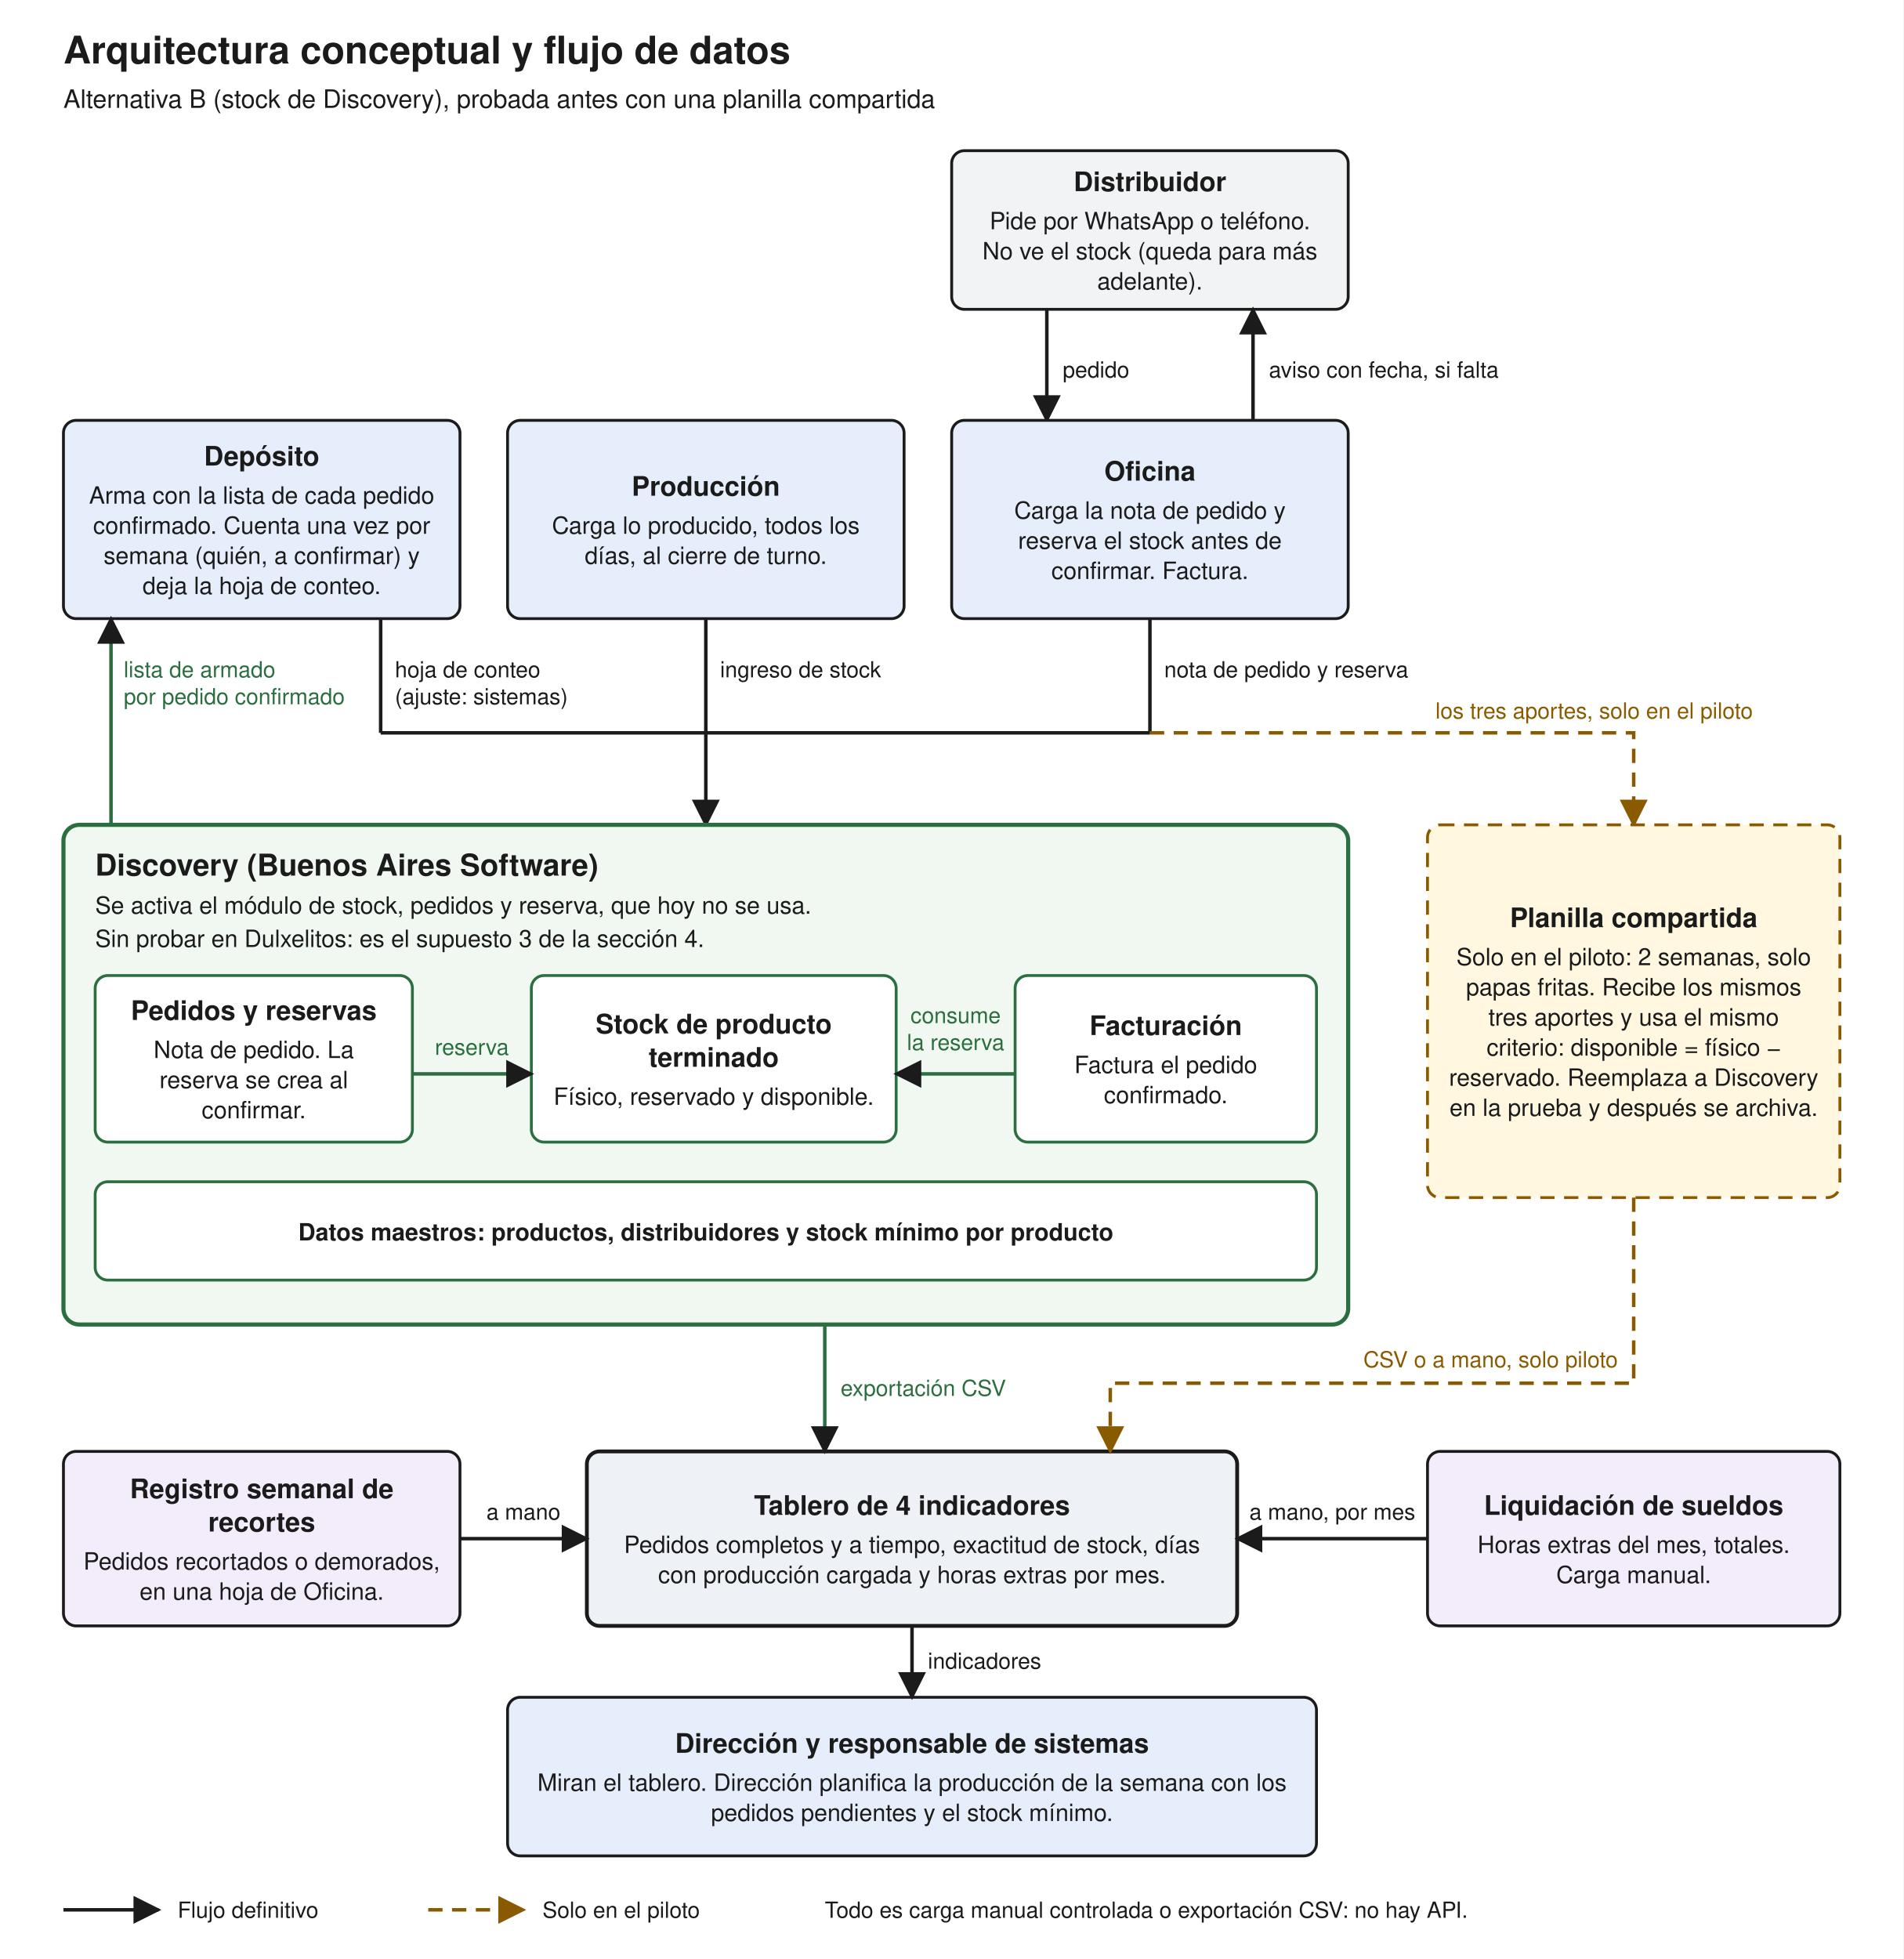
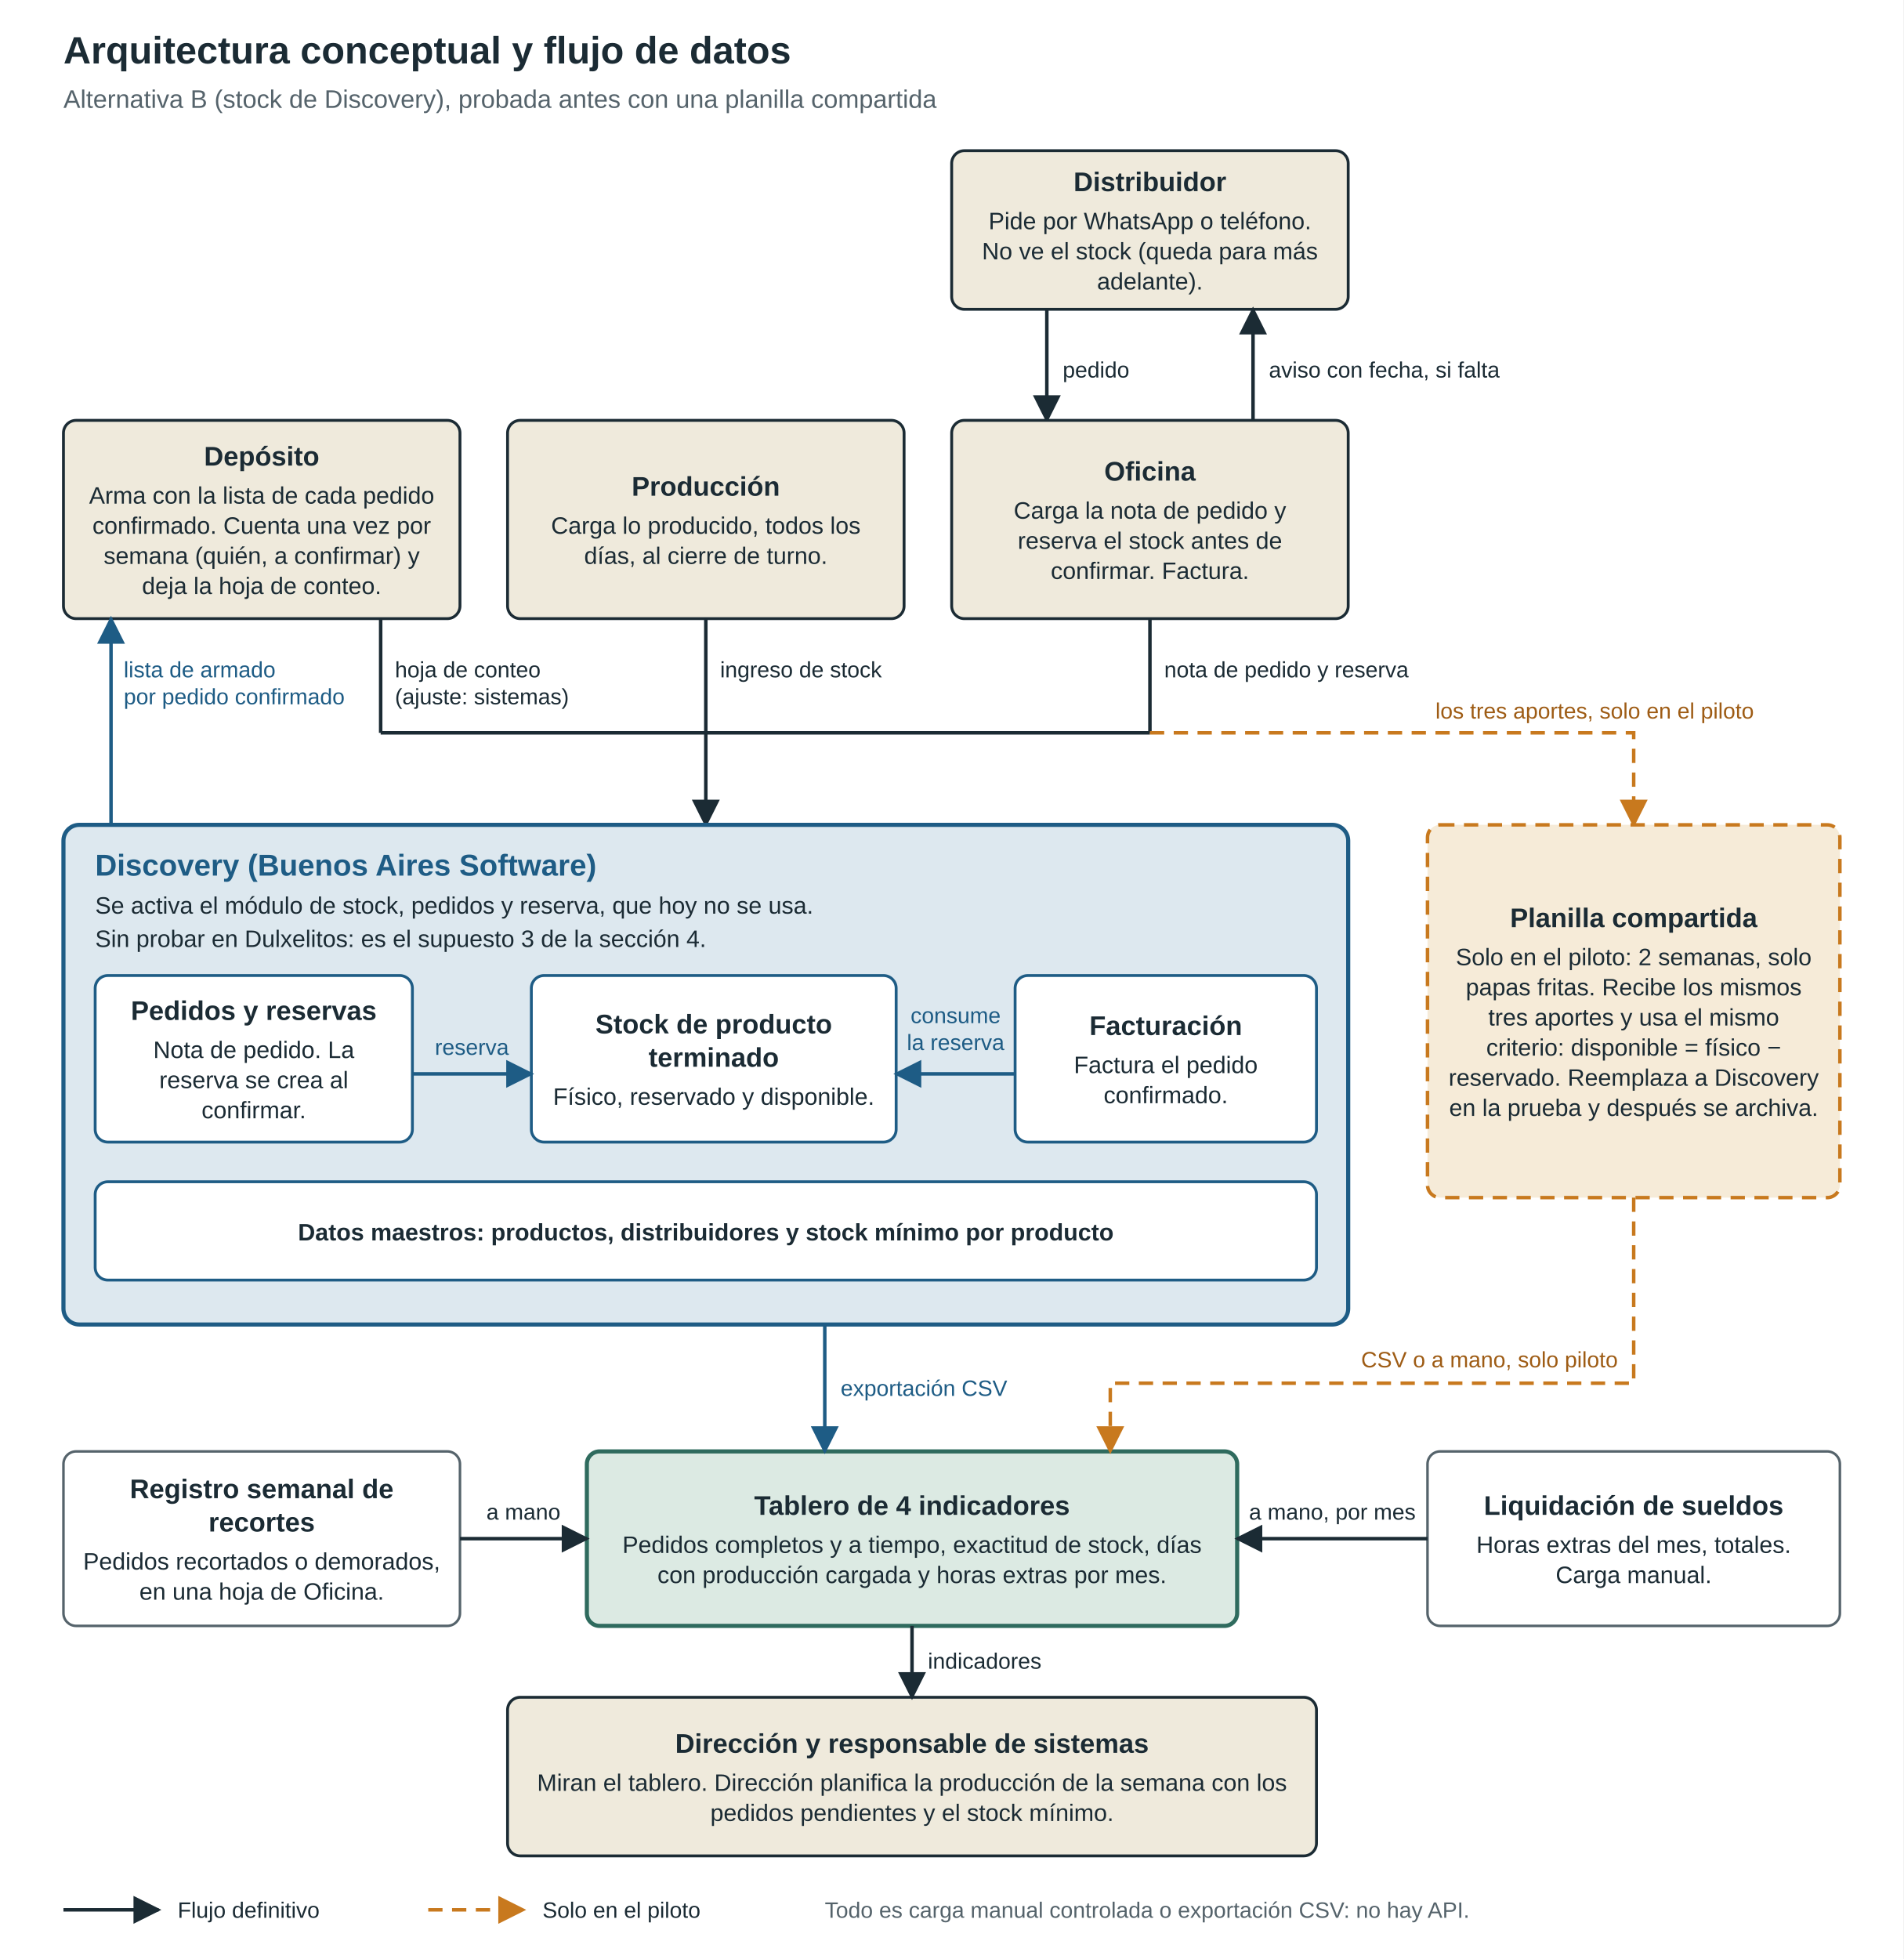
- <svg xmlns="http://www.w3.org/2000/svg" width="1200" height="1235" viewBox="0 0 1200 1235" font-family="Helvetica Neue, Helvetica, Arial, sans-serif">
+ <svg xmlns="http://www.w3.org/2000/svg" width="1200" height="1235" viewBox="0 0 1200 1235" font-family="Arial, Helvetica, sans-serif">
  <defs>
    <marker id="punta" viewBox="0 0 10 10" refX="9" refY="5" markerWidth="8" markerHeight="8" orient="auto">
-       <path d="M0,0 L10,5 L0,10 z" fill="#1b1b1b" />
+       <path d="M0,0 L10,5 L0,10 z" fill="#1B2B34" />
    </marker>
    <marker id="punta-p" viewBox="0 0 10 10" refX="9" refY="5" markerWidth="8" markerHeight="8" orient="auto">
-       <path d="M0,0 L10,5 L0,10 z" fill="#8a5a00" />
+       <path d="M0,0 L10,5 L0,10 z" fill="#C8791E" />
+     </marker>
+     <marker id="punta-a" viewBox="0 0 10 10" refX="9" refY="5" markerWidth="8" markerHeight="8" orient="auto">
+       <path d="M0,0 L10,5 L0,10 z" fill="#1E5C85" />
    </marker>
  </defs>
  <rect x="0" y="0" width="1200" height="1235" fill="#fff" />
-   <text x="40" y="40" font-size="24" text-anchor="start" fill="#1b1b1b" font-weight="bold">Arquitectura conceptual y flujo de datos</text>
-   <text x="40" y="68" font-size="16" text-anchor="start" fill="#1b1b1b">Alternativa B (stock de Discovery), probada antes con una planilla compartida</text>
-   <rect x="600" y="95" width="250" height="100" rx="8" fill="#f1f3f5" stroke="#1b1b1b" stroke-width="1.8" />
-   <text x="725" y="120.5" font-size="17" text-anchor="middle" fill="#1b1b1b" font-weight="bold">Distribuidor</text>
-   <text x="725" y="144.5" font-size="15" text-anchor="middle" fill="#1b1b1b">Pide por WhatsApp o teléfono.</text>
-   <text x="725" y="163.5" font-size="15" text-anchor="middle" fill="#1b1b1b">No ve el stock (queda para más</text>
-   <text x="725" y="182.5" font-size="15" text-anchor="middle" fill="#1b1b1b">adelante).</text>
-   <polyline points="660,195 660,265" fill="none" stroke="#1b1b1b" stroke-width="2.2" marker-end="url(#punta)" />
-   <text x="670" y="238" font-size="14" text-anchor="start" fill="#1b1b1b">pedido</text>
-   <polyline points="790,265 790,195" fill="none" stroke="#1b1b1b" stroke-width="2.2" marker-end="url(#punta)" />
-   <text x="800" y="238" font-size="14" text-anchor="start" fill="#1b1b1b">aviso con fecha, si falta</text>
-   <rect x="40" y="265" width="250" height="125" rx="8" fill="#e6eefb" stroke="#1b1b1b" stroke-width="1.8" />
-   <text x="165" y="293.5" font-size="17" text-anchor="middle" fill="#1b1b1b" font-weight="bold">Depósito</text>
-   <text x="165" y="317.5" font-size="15" text-anchor="middle" fill="#1b1b1b">Arma con la lista de cada pedido</text>
-   <text x="165" y="336.5" font-size="15" text-anchor="middle" fill="#1b1b1b">confirmado. Cuenta una vez por</text>
-   <text x="165" y="355.5" font-size="15" text-anchor="middle" fill="#1b1b1b">semana (quién, a confirmar) y</text>
-   <text x="165" y="374.5" font-size="15" text-anchor="middle" fill="#1b1b1b">deja la hoja de conteo.</text>
-   <rect x="320" y="265" width="250" height="125" rx="8" fill="#e6eefb" stroke="#1b1b1b" stroke-width="1.8" />
-   <text x="445" y="312.5" font-size="17" text-anchor="middle" fill="#1b1b1b" font-weight="bold">Producción</text>
-   <text x="445" y="336.5" font-size="15" text-anchor="middle" fill="#1b1b1b">Carga lo producido, todos los</text>
-   <text x="445" y="355.5" font-size="15" text-anchor="middle" fill="#1b1b1b">días, al cierre de turno.</text>
-   <rect x="600" y="265" width="250" height="125" rx="8" fill="#e6eefb" stroke="#1b1b1b" stroke-width="1.8" />
-   <text x="725" y="303" font-size="17" text-anchor="middle" fill="#1b1b1b" font-weight="bold">Oficina</text>
-   <text x="725" y="327" font-size="15" text-anchor="middle" fill="#1b1b1b">Carga la nota de pedido y</text>
-   <text x="725" y="346" font-size="15" text-anchor="middle" fill="#1b1b1b">reserva el stock antes de</text>
-   <text x="725" y="365" font-size="15" text-anchor="middle" fill="#1b1b1b">confirmar. Factura.</text>
-   <polyline points="70,520 70,390" fill="none" stroke="#2b6e3f" stroke-width="2.2" marker-end="url(#punta)" />
-   <text x="78" y="427" font-size="14" text-anchor="start" fill="#2b6e3f">lista de armado</text>
-   <text x="78" y="444" font-size="14" text-anchor="start" fill="#2b6e3f">por pedido confirmado</text>
-   <polyline points="240,390 240,462" fill="none" stroke="#1b1b1b" stroke-width="2.2" />
-   <text x="249" y="427" font-size="14" text-anchor="start" fill="#1b1b1b">hoja de conteo</text>
-   <polyline points="445,390 445,462" fill="none" stroke="#1b1b1b" stroke-width="2.2" />
-   <text x="454" y="427" font-size="14" text-anchor="start" fill="#1b1b1b">ingreso de stock</text>
-   <polyline points="725,390 725,462" fill="none" stroke="#1b1b1b" stroke-width="2.2" />
-   <text x="734" y="427" font-size="14" text-anchor="start" fill="#1b1b1b">nota de pedido y reserva</text>
-   <text x="249" y="444" font-size="14" text-anchor="start" fill="#1b1b1b">(ajuste: sistemas)</text>
-   <polyline points="240,462 725,462" fill="none" stroke="#1b1b1b" stroke-width="2.2" />
-   <polyline points="725,462 1030,462 1030,520" fill="none" stroke="#8a5a00" stroke-width="2.2" stroke-dasharray="9 6" marker-end="url(#punta-p)" />
-   <text x="905" y="453" font-size="14" text-anchor="start" fill="#8a5a00">los tres aportes, solo en el piloto</text>
-   <polyline points="445,462 445,520" fill="none" stroke="#1b1b1b" stroke-width="2.2" marker-end="url(#punta)" />
-   <rect x="40" y="520" width="810" height="315" rx="10" fill="#f1f8f2" stroke="#2b6e3f" stroke-width="2.6" />
-   <text x="445" y="684" font-size="17" text-anchor="middle" fill="#1b1b1b" font-weight="bold" />
-   <text x="60" y="552" font-size="19" text-anchor="start" fill="#1b1b1b" font-weight="bold">Discovery (Buenos Aires Software)</text>
-   <text x="60" y="576" font-size="15" text-anchor="start" fill="#1b1b1b">Se activa el módulo de stock, pedidos y reserva, que hoy no se usa.</text>
-   <text x="60" y="597" font-size="15" text-anchor="start" fill="#1b1b1b">Sin probar en Dulxelitos: es el supuesto 3 de la sección 4.</text>
-   <rect x="60" y="615" width="200" height="105" rx="8" fill="#fff" stroke="#2b6e3f" stroke-width="1.8" />
-   <text x="160" y="643" font-size="17" text-anchor="middle" fill="#1b1b1b" font-weight="bold">Pedidos y reservas</text>
-   <text x="160" y="667" font-size="15" text-anchor="middle" fill="#1b1b1b">Nota de pedido. La</text>
-   <text x="160" y="686" font-size="15" text-anchor="middle" fill="#1b1b1b">reserva se crea al</text>
-   <text x="160" y="705" font-size="15" text-anchor="middle" fill="#1b1b1b">confirmar.</text>
-   <rect x="335" y="615" width="230" height="105" rx="8" fill="#fff" stroke="#2b6e3f" stroke-width="1.8" />
-   <text x="450" y="651.5" font-size="17" text-anchor="middle" fill="#1b1b1b" font-weight="bold">Stock de producto</text>
-   <text x="450" y="672.5" font-size="17" text-anchor="middle" fill="#1b1b1b" font-weight="bold">terminado</text>
-   <text x="450" y="696.5" font-size="15" text-anchor="middle" fill="#1b1b1b">Físico, reservado y disponible.</text>
-   <rect x="640" y="615" width="190" height="105" rx="8" fill="#fff" stroke="#2b6e3f" stroke-width="1.8" />
-   <text x="735" y="652.5" font-size="17" text-anchor="middle" fill="#1b1b1b" font-weight="bold">Facturación</text>
-   <text x="735" y="676.5" font-size="15" text-anchor="middle" fill="#1b1b1b">Factura el pedido</text>
-   <text x="735" y="695.5" font-size="15" text-anchor="middle" fill="#1b1b1b">confirmado.</text>
-   <polyline points="260,677 335,677" fill="none" stroke="#2b6e3f" stroke-width="2.2" marker-end="url(#punta)" />
-   <text x="297.5" y="665" font-size="14" text-anchor="middle" fill="#2b6e3f">reserva</text>
-   <polyline points="640,677 565,677" fill="none" stroke="#2b6e3f" stroke-width="2.2" marker-end="url(#punta)" />
-   <text x="602.5" y="645" font-size="14" text-anchor="middle" fill="#2b6e3f">consume</text>
-   <text x="602.5" y="662" font-size="14" text-anchor="middle" fill="#2b6e3f">la reserva</text>
-   <rect x="60" y="745" width="770" height="62" rx="8" fill="#fff" stroke="#2b6e3f" stroke-width="1.8" />
-   <text x="445" y="782.5" font-size="17" text-anchor="middle" fill="#1b1b1b" font-weight="bold" />
-   <text x="445" y="782" font-size="15" text-anchor="middle" fill="#1b1b1b" font-weight="bold">Datos maestros: productos, distribuidores y stock mínimo por producto</text>
-   <rect x="900" y="520" width="260" height="235" rx="8" fill="#fff7e0" stroke="#8a5a00" stroke-width="1.8" stroke-dasharray="9 6" />
-   <text x="1030" y="584.5" font-size="17" text-anchor="middle" fill="#1b1b1b" font-weight="bold">Planilla compartida</text>
-   <text x="1030" y="608.5" font-size="15" text-anchor="middle" fill="#1b1b1b">Solo en el piloto: 2 semanas, solo</text>
-   <text x="1030" y="627.5" font-size="15" text-anchor="middle" fill="#1b1b1b">papas fritas. Recibe los mismos</text>
-   <text x="1030" y="646.5" font-size="15" text-anchor="middle" fill="#1b1b1b">tres aportes y usa el mismo</text>
-   <text x="1030" y="665.5" font-size="15" text-anchor="middle" fill="#1b1b1b">criterio: disponible = físico −</text>
-   <text x="1030" y="684.5" font-size="15" text-anchor="middle" fill="#1b1b1b">reservado. Reemplaza a Discovery</text>
-   <text x="1030" y="703.5" font-size="15" text-anchor="middle" fill="#1b1b1b">en la prueba y después se archiva.</text>
-   <rect x="40" y="915" width="250" height="110" rx="8" fill="#f3ecfa" stroke="#1b1b1b" stroke-width="1.8" />
-   <text x="165" y="944.5" font-size="17" text-anchor="middle" fill="#1b1b1b" font-weight="bold">Registro semanal de</text>
-   <text x="165" y="965.5" font-size="17" text-anchor="middle" fill="#1b1b1b" font-weight="bold">recortes</text>
-   <text x="165" y="989.5" font-size="15" text-anchor="middle" fill="#1b1b1b">Pedidos recortados o demorados,</text>
-   <text x="165" y="1008.5" font-size="15" text-anchor="middle" fill="#1b1b1b">en una hoja de Oficina.</text>
-   <rect x="900" y="915" width="260" height="110" rx="8" fill="#f3ecfa" stroke="#1b1b1b" stroke-width="1.8" />
-   <text x="1030" y="955" font-size="17" text-anchor="middle" fill="#1b1b1b" font-weight="bold">Liquidación de sueldos</text>
-   <text x="1030" y="979" font-size="15" text-anchor="middle" fill="#1b1b1b">Horas extras del mes, totales.</text>
-   <text x="1030" y="998" font-size="15" text-anchor="middle" fill="#1b1b1b">Carga manual.</text>
-   <rect x="370" y="915" width="410" height="110" rx="8" fill="#eef1f5" stroke="#1b1b1b" stroke-width="2.4" />
-   <text x="575" y="955" font-size="17" text-anchor="middle" fill="#1b1b1b" font-weight="bold">Tablero de 4 indicadores</text>
-   <text x="575" y="979" font-size="15" text-anchor="middle" fill="#1b1b1b">Pedidos completos y a tiempo, exactitud de stock, días</text>
-   <text x="575" y="998" font-size="15" text-anchor="middle" fill="#1b1b1b">con producción cargada y horas extras por mes.</text>
-   <polyline points="290,970 370,970" fill="none" stroke="#1b1b1b" stroke-width="2.2" marker-end="url(#punta)" />
-   <text x="330" y="958" font-size="14" text-anchor="middle" fill="#1b1b1b">a mano</text>
-   <polyline points="900,970 780,970" fill="none" stroke="#1b1b1b" stroke-width="2.2" marker-end="url(#punta)" />
-   <text x="840" y="958" font-size="14" text-anchor="middle" fill="#1b1b1b">a mano, por mes</text>
-   <polyline points="520,835 520,915" fill="none" stroke="#2b6e3f" stroke-width="2.2" marker-end="url(#punta)" />
-   <text x="530" y="880" font-size="14" text-anchor="start" fill="#2b6e3f">exportación CSV</text>
-   <polyline points="1030,755 1030,872 700,872 700,915" fill="none" stroke="#8a5a00" stroke-width="2.2" stroke-dasharray="9 6" marker-end="url(#punta-p)" />
-   <text x="1020" y="862" font-size="14" text-anchor="end" fill="#8a5a00">CSV o a mano, solo piloto</text>
-   <rect x="320" y="1070" width="510" height="100" rx="8" fill="#e6eefb" stroke="#1b1b1b" stroke-width="1.8" />
-   <text x="575" y="1105" font-size="17" text-anchor="middle" fill="#1b1b1b" font-weight="bold">Dirección y responsable de sistemas</text>
-   <text x="575" y="1129" font-size="15" text-anchor="middle" fill="#1b1b1b">Miran el tablero. Dirección planifica la producción de la semana con los</text>
-   <text x="575" y="1148" font-size="15" text-anchor="middle" fill="#1b1b1b">pedidos pendientes y el stock mínimo.</text>
-   <polyline points="575,1025 575,1070" fill="none" stroke="#1b1b1b" stroke-width="2.2" marker-end="url(#punta)" />
-   <text x="585" y="1052" font-size="14" text-anchor="start" fill="#1b1b1b">indicadores</text>
-   <line x1="40" y1="1204" x2="100" y2="1204" stroke="#1b1b1b" stroke-width="2.2" marker-end="url(#punta)" />
-   <text x="112" y="1209" font-size="14" text-anchor="start" fill="#1b1b1b">Flujo definitivo</text>
-   <line x1="270" y1="1204" x2="330" y2="1204" stroke="#8a5a00" stroke-width="2.2" stroke-dasharray="9 6" marker-end="url(#punta-p)" />
-   <text x="342" y="1209" font-size="14" text-anchor="start" fill="#1b1b1b">Solo en el piloto</text>
-   <text x="520" y="1209" font-size="14" text-anchor="start" fill="#1b1b1b">Todo es carga manual controlada o exportación CSV: no hay API.</text>
+   <text x="40" y="40" font-size="24" text-anchor="start" fill="#1B2B34" font-weight="bold">Arquitectura conceptual y flujo de datos</text>
+   <text x="40" y="68" font-size="16" text-anchor="start" fill="#55636B">Alternativa B (stock de Discovery), probada antes con una planilla compartida</text>
+   <rect x="600" y="95" width="250" height="100" rx="8" fill="#EFEADC" stroke="#1B2B34" stroke-width="1.8" />
+   <text x="725" y="120.5" font-size="17" text-anchor="middle" fill="#1B2B34" font-weight="bold">Distribuidor</text>
+   <text x="725" y="144.5" font-size="15" text-anchor="middle" fill="#1B2B34">Pide por WhatsApp o teléfono.</text>
+   <text x="725" y="163.5" font-size="15" text-anchor="middle" fill="#1B2B34">No ve el stock (queda para más</text>
+   <text x="725" y="182.5" font-size="15" text-anchor="middle" fill="#1B2B34">adelante).</text>
+   <polyline points="660,195 660,265" fill="none" stroke="#1B2B34" stroke-width="2.2" marker-end="url(#punta)" />
+   <text x="670" y="238" font-size="14" text-anchor="start" fill="#1B2B34">pedido</text>
+   <polyline points="790,265 790,195" fill="none" stroke="#1B2B34" stroke-width="2.2" marker-end="url(#punta)" />
+   <text x="800" y="238" font-size="14" text-anchor="start" fill="#1B2B34">aviso con fecha, si falta</text>
+   <rect x="40" y="265" width="250" height="125" rx="8" fill="#EFEADC" stroke="#1B2B34" stroke-width="1.8" />
+   <text x="165" y="293.5" font-size="17" text-anchor="middle" fill="#1B2B34" font-weight="bold">Depósito</text>
+   <text x="165" y="317.5" font-size="15" text-anchor="middle" fill="#1B2B34">Arma con la lista de cada pedido</text>
+   <text x="165" y="336.5" font-size="15" text-anchor="middle" fill="#1B2B34">confirmado. Cuenta una vez por</text>
+   <text x="165" y="355.5" font-size="15" text-anchor="middle" fill="#1B2B34">semana (quién, a confirmar) y</text>
+   <text x="165" y="374.5" font-size="15" text-anchor="middle" fill="#1B2B34">deja la hoja de conteo.</text>
+   <rect x="320" y="265" width="250" height="125" rx="8" fill="#EFEADC" stroke="#1B2B34" stroke-width="1.8" />
+   <text x="445" y="312.5" font-size="17" text-anchor="middle" fill="#1B2B34" font-weight="bold">Producción</text>
+   <text x="445" y="336.5" font-size="15" text-anchor="middle" fill="#1B2B34">Carga lo producido, todos los</text>
+   <text x="445" y="355.5" font-size="15" text-anchor="middle" fill="#1B2B34">días, al cierre de turno.</text>
+   <rect x="600" y="265" width="250" height="125" rx="8" fill="#EFEADC" stroke="#1B2B34" stroke-width="1.8" />
+   <text x="725" y="303" font-size="17" text-anchor="middle" fill="#1B2B34" font-weight="bold">Oficina</text>
+   <text x="725" y="327" font-size="15" text-anchor="middle" fill="#1B2B34">Carga la nota de pedido y</text>
+   <text x="725" y="346" font-size="15" text-anchor="middle" fill="#1B2B34">reserva el stock antes de</text>
+   <text x="725" y="365" font-size="15" text-anchor="middle" fill="#1B2B34">confirmar. Factura.</text>
+   <polyline points="70,520 70,390" fill="none" stroke="#1E5C85" stroke-width="2.2" marker-end="url(#punta-a)" />
+   <text x="78" y="427" font-size="14" text-anchor="start" fill="#1E5C85">lista de armado</text>
+   <text x="78" y="444" font-size="14" text-anchor="start" fill="#1E5C85">por pedido confirmado</text>
+   <polyline points="240,390 240,462" fill="none" stroke="#1B2B34" stroke-width="2.2" />
+   <text x="249" y="427" font-size="14" text-anchor="start" fill="#1B2B34">hoja de conteo</text>
+   <polyline points="445,390 445,462" fill="none" stroke="#1B2B34" stroke-width="2.2" />
+   <text x="454" y="427" font-size="14" text-anchor="start" fill="#1B2B34">ingreso de stock</text>
+   <polyline points="725,390 725,462" fill="none" stroke="#1B2B34" stroke-width="2.2" />
+   <text x="734" y="427" font-size="14" text-anchor="start" fill="#1B2B34">nota de pedido y reserva</text>
+   <text x="249" y="444" font-size="14" text-anchor="start" fill="#1B2B34">(ajuste: sistemas)</text>
+   <polyline points="240,462 725,462" fill="none" stroke="#1B2B34" stroke-width="2.2" />
+   <polyline points="725,462 1030,462 1030,520" fill="none" stroke="#C8791E" stroke-width="2.2" stroke-dasharray="9 6" marker-end="url(#punta-p)" />
+   <text x="905" y="453" font-size="14" text-anchor="start" fill="#9E5C15">los tres aportes, solo en el piloto</text>
+   <polyline points="445,462 445,520" fill="none" stroke="#1B2B34" stroke-width="2.2" marker-end="url(#punta)" />
+   <rect x="40" y="520" width="810" height="315" rx="10" fill="#DDE8EF" stroke="#1E5C85" stroke-width="2.6" />
+   <text x="445" y="684" font-size="17" text-anchor="middle" fill="#1B2B34" font-weight="bold" />
+   <text x="60" y="552" font-size="19" text-anchor="start" fill="#1E5C85" font-weight="bold">Discovery (Buenos Aires Software)</text>
+   <text x="60" y="576" font-size="15" text-anchor="start" fill="#1B2B34">Se activa el módulo de stock, pedidos y reserva, que hoy no se usa.</text>
+   <text x="60" y="597" font-size="15" text-anchor="start" fill="#1B2B34">Sin probar en Dulxelitos: es el supuesto 3 de la sección 4.</text>
+   <rect x="60" y="615" width="200" height="105" rx="8" fill="#fff" stroke="#1E5C85" stroke-width="1.8" />
+   <text x="160" y="643" font-size="17" text-anchor="middle" fill="#1B2B34" font-weight="bold">Pedidos y reservas</text>
+   <text x="160" y="667" font-size="15" text-anchor="middle" fill="#1B2B34">Nota de pedido. La</text>
+   <text x="160" y="686" font-size="15" text-anchor="middle" fill="#1B2B34">reserva se crea al</text>
+   <text x="160" y="705" font-size="15" text-anchor="middle" fill="#1B2B34">confirmar.</text>
+   <rect x="335" y="615" width="230" height="105" rx="8" fill="#fff" stroke="#1E5C85" stroke-width="1.8" />
+   <text x="450" y="651.5" font-size="17" text-anchor="middle" fill="#1B2B34" font-weight="bold">Stock de producto</text>
+   <text x="450" y="672.5" font-size="17" text-anchor="middle" fill="#1B2B34" font-weight="bold">terminado</text>
+   <text x="450" y="696.5" font-size="15" text-anchor="middle" fill="#1B2B34">Físico, reservado y disponible.</text>
+   <rect x="640" y="615" width="190" height="105" rx="8" fill="#fff" stroke="#1E5C85" stroke-width="1.8" />
+   <text x="735" y="652.5" font-size="17" text-anchor="middle" fill="#1B2B34" font-weight="bold">Facturación</text>
+   <text x="735" y="676.5" font-size="15" text-anchor="middle" fill="#1B2B34">Factura el pedido</text>
+   <text x="735" y="695.5" font-size="15" text-anchor="middle" fill="#1B2B34">confirmado.</text>
+   <polyline points="260,677 335,677" fill="none" stroke="#1E5C85" stroke-width="2.2" marker-end="url(#punta-a)" />
+   <text x="297.5" y="665" font-size="14" text-anchor="middle" fill="#1E5C85">reserva</text>
+   <polyline points="640,677 565,677" fill="none" stroke="#1E5C85" stroke-width="2.2" marker-end="url(#punta-a)" />
+   <text x="602.5" y="645" font-size="14" text-anchor="middle" fill="#1E5C85">consume</text>
+   <text x="602.5" y="662" font-size="14" text-anchor="middle" fill="#1E5C85">la reserva</text>
+   <rect x="60" y="745" width="770" height="62" rx="8" fill="#fff" stroke="#1E5C85" stroke-width="1.8" />
+   <text x="445" y="782.5" font-size="17" text-anchor="middle" fill="#1B2B34" font-weight="bold" />
+   <text x="445" y="782" font-size="15" text-anchor="middle" fill="#1B2B34" font-weight="bold">Datos maestros: productos, distribuidores y stock mínimo por producto</text>
+   <rect x="900" y="520" width="260" height="235" rx="8" fill="#F6EBD8" stroke="#C8791E" stroke-width="2.2" stroke-dasharray="9 6" />
+   <text x="1030" y="584.5" font-size="17" text-anchor="middle" fill="#1B2B34" font-weight="bold">Planilla compartida</text>
+   <text x="1030" y="608.5" font-size="15" text-anchor="middle" fill="#1B2B34">Solo en el piloto: 2 semanas, solo</text>
+   <text x="1030" y="627.5" font-size="15" text-anchor="middle" fill="#1B2B34">papas fritas. Recibe los mismos</text>
+   <text x="1030" y="646.5" font-size="15" text-anchor="middle" fill="#1B2B34">tres aportes y usa el mismo</text>
+   <text x="1030" y="665.5" font-size="15" text-anchor="middle" fill="#1B2B34">criterio: disponible = físico −</text>
+   <text x="1030" y="684.5" font-size="15" text-anchor="middle" fill="#1B2B34">reservado. Reemplaza a Discovery</text>
+   <text x="1030" y="703.5" font-size="15" text-anchor="middle" fill="#1B2B34">en la prueba y después se archiva.</text>
+   <rect x="40" y="915" width="250" height="110" rx="8" fill="#fff" stroke="#55636B" stroke-width="1.6" />
+   <text x="165" y="944.5" font-size="17" text-anchor="middle" fill="#1B2B34" font-weight="bold">Registro semanal de</text>
+   <text x="165" y="965.5" font-size="17" text-anchor="middle" fill="#1B2B34" font-weight="bold">recortes</text>
+   <text x="165" y="989.5" font-size="15" text-anchor="middle" fill="#1B2B34">Pedidos recortados o demorados,</text>
+   <text x="165" y="1008.5" font-size="15" text-anchor="middle" fill="#1B2B34">en una hoja de Oficina.</text>
+   <rect x="900" y="915" width="260" height="110" rx="8" fill="#fff" stroke="#55636B" stroke-width="1.6" />
+   <text x="1030" y="955" font-size="17" text-anchor="middle" fill="#1B2B34" font-weight="bold">Liquidación de sueldos</text>
+   <text x="1030" y="979" font-size="15" text-anchor="middle" fill="#1B2B34">Horas extras del mes, totales.</text>
+   <text x="1030" y="998" font-size="15" text-anchor="middle" fill="#1B2B34">Carga manual.</text>
+   <rect x="370" y="915" width="410" height="110" rx="8" fill="#DCEAE3" stroke="#2F6B5E" stroke-width="2.6" />
+   <text x="575" y="955" font-size="17" text-anchor="middle" fill="#1B2B34" font-weight="bold">Tablero de 4 indicadores</text>
+   <text x="575" y="979" font-size="15" text-anchor="middle" fill="#1B2B34">Pedidos completos y a tiempo, exactitud de stock, días</text>
+   <text x="575" y="998" font-size="15" text-anchor="middle" fill="#1B2B34">con producción cargada y horas extras por mes.</text>
+   <polyline points="290,970 370,970" fill="none" stroke="#1B2B34" stroke-width="2.2" marker-end="url(#punta)" />
+   <text x="330" y="958" font-size="14" text-anchor="middle" fill="#1B2B34">a mano</text>
+   <polyline points="900,970 780,970" fill="none" stroke="#1B2B34" stroke-width="2.2" marker-end="url(#punta)" />
+   <text x="840" y="958" font-size="14" text-anchor="middle" fill="#1B2B34">a mano, por mes</text>
+   <polyline points="520,835 520,915" fill="none" stroke="#1E5C85" stroke-width="2.2" marker-end="url(#punta-a)" />
+   <text x="530" y="880" font-size="14" text-anchor="start" fill="#1E5C85">exportación CSV</text>
+   <polyline points="1030,755 1030,872 700,872 700,915" fill="none" stroke="#C8791E" stroke-width="2.2" stroke-dasharray="9 6" marker-end="url(#punta-p)" />
+   <text x="1020" y="862" font-size="14" text-anchor="end" fill="#9E5C15">CSV o a mano, solo piloto</text>
+   <rect x="320" y="1070" width="510" height="100" rx="8" fill="#EFEADC" stroke="#1B2B34" stroke-width="1.8" />
+   <text x="575" y="1105" font-size="17" text-anchor="middle" fill="#1B2B34" font-weight="bold">Dirección y responsable de sistemas</text>
+   <text x="575" y="1129" font-size="15" text-anchor="middle" fill="#1B2B34">Miran el tablero. Dirección planifica la producción de la semana con los</text>
+   <text x="575" y="1148" font-size="15" text-anchor="middle" fill="#1B2B34">pedidos pendientes y el stock mínimo.</text>
+   <polyline points="575,1025 575,1070" fill="none" stroke="#1B2B34" stroke-width="2.2" marker-end="url(#punta)" />
+   <text x="585" y="1052" font-size="14" text-anchor="start" fill="#1B2B34">indicadores</text>
+   <line x1="40" y1="1204" x2="100" y2="1204" stroke="#1B2B34" stroke-width="2.2" marker-end="url(#punta)" />
+   <text x="112" y="1209" font-size="14" text-anchor="start" fill="#1B2B34">Flujo definitivo</text>
+   <line x1="270" y1="1204" x2="330" y2="1204" stroke="#C8791E" stroke-width="2.2" stroke-dasharray="9 6" marker-end="url(#punta-p)" />
+   <text x="342" y="1209" font-size="14" text-anchor="start" fill="#1B2B34">Solo en el piloto</text>
+   <text x="520" y="1209" font-size="14" text-anchor="start" fill="#55636B">Todo es carga manual controlada o exportación CSV: no hay API.</text>
</svg>
